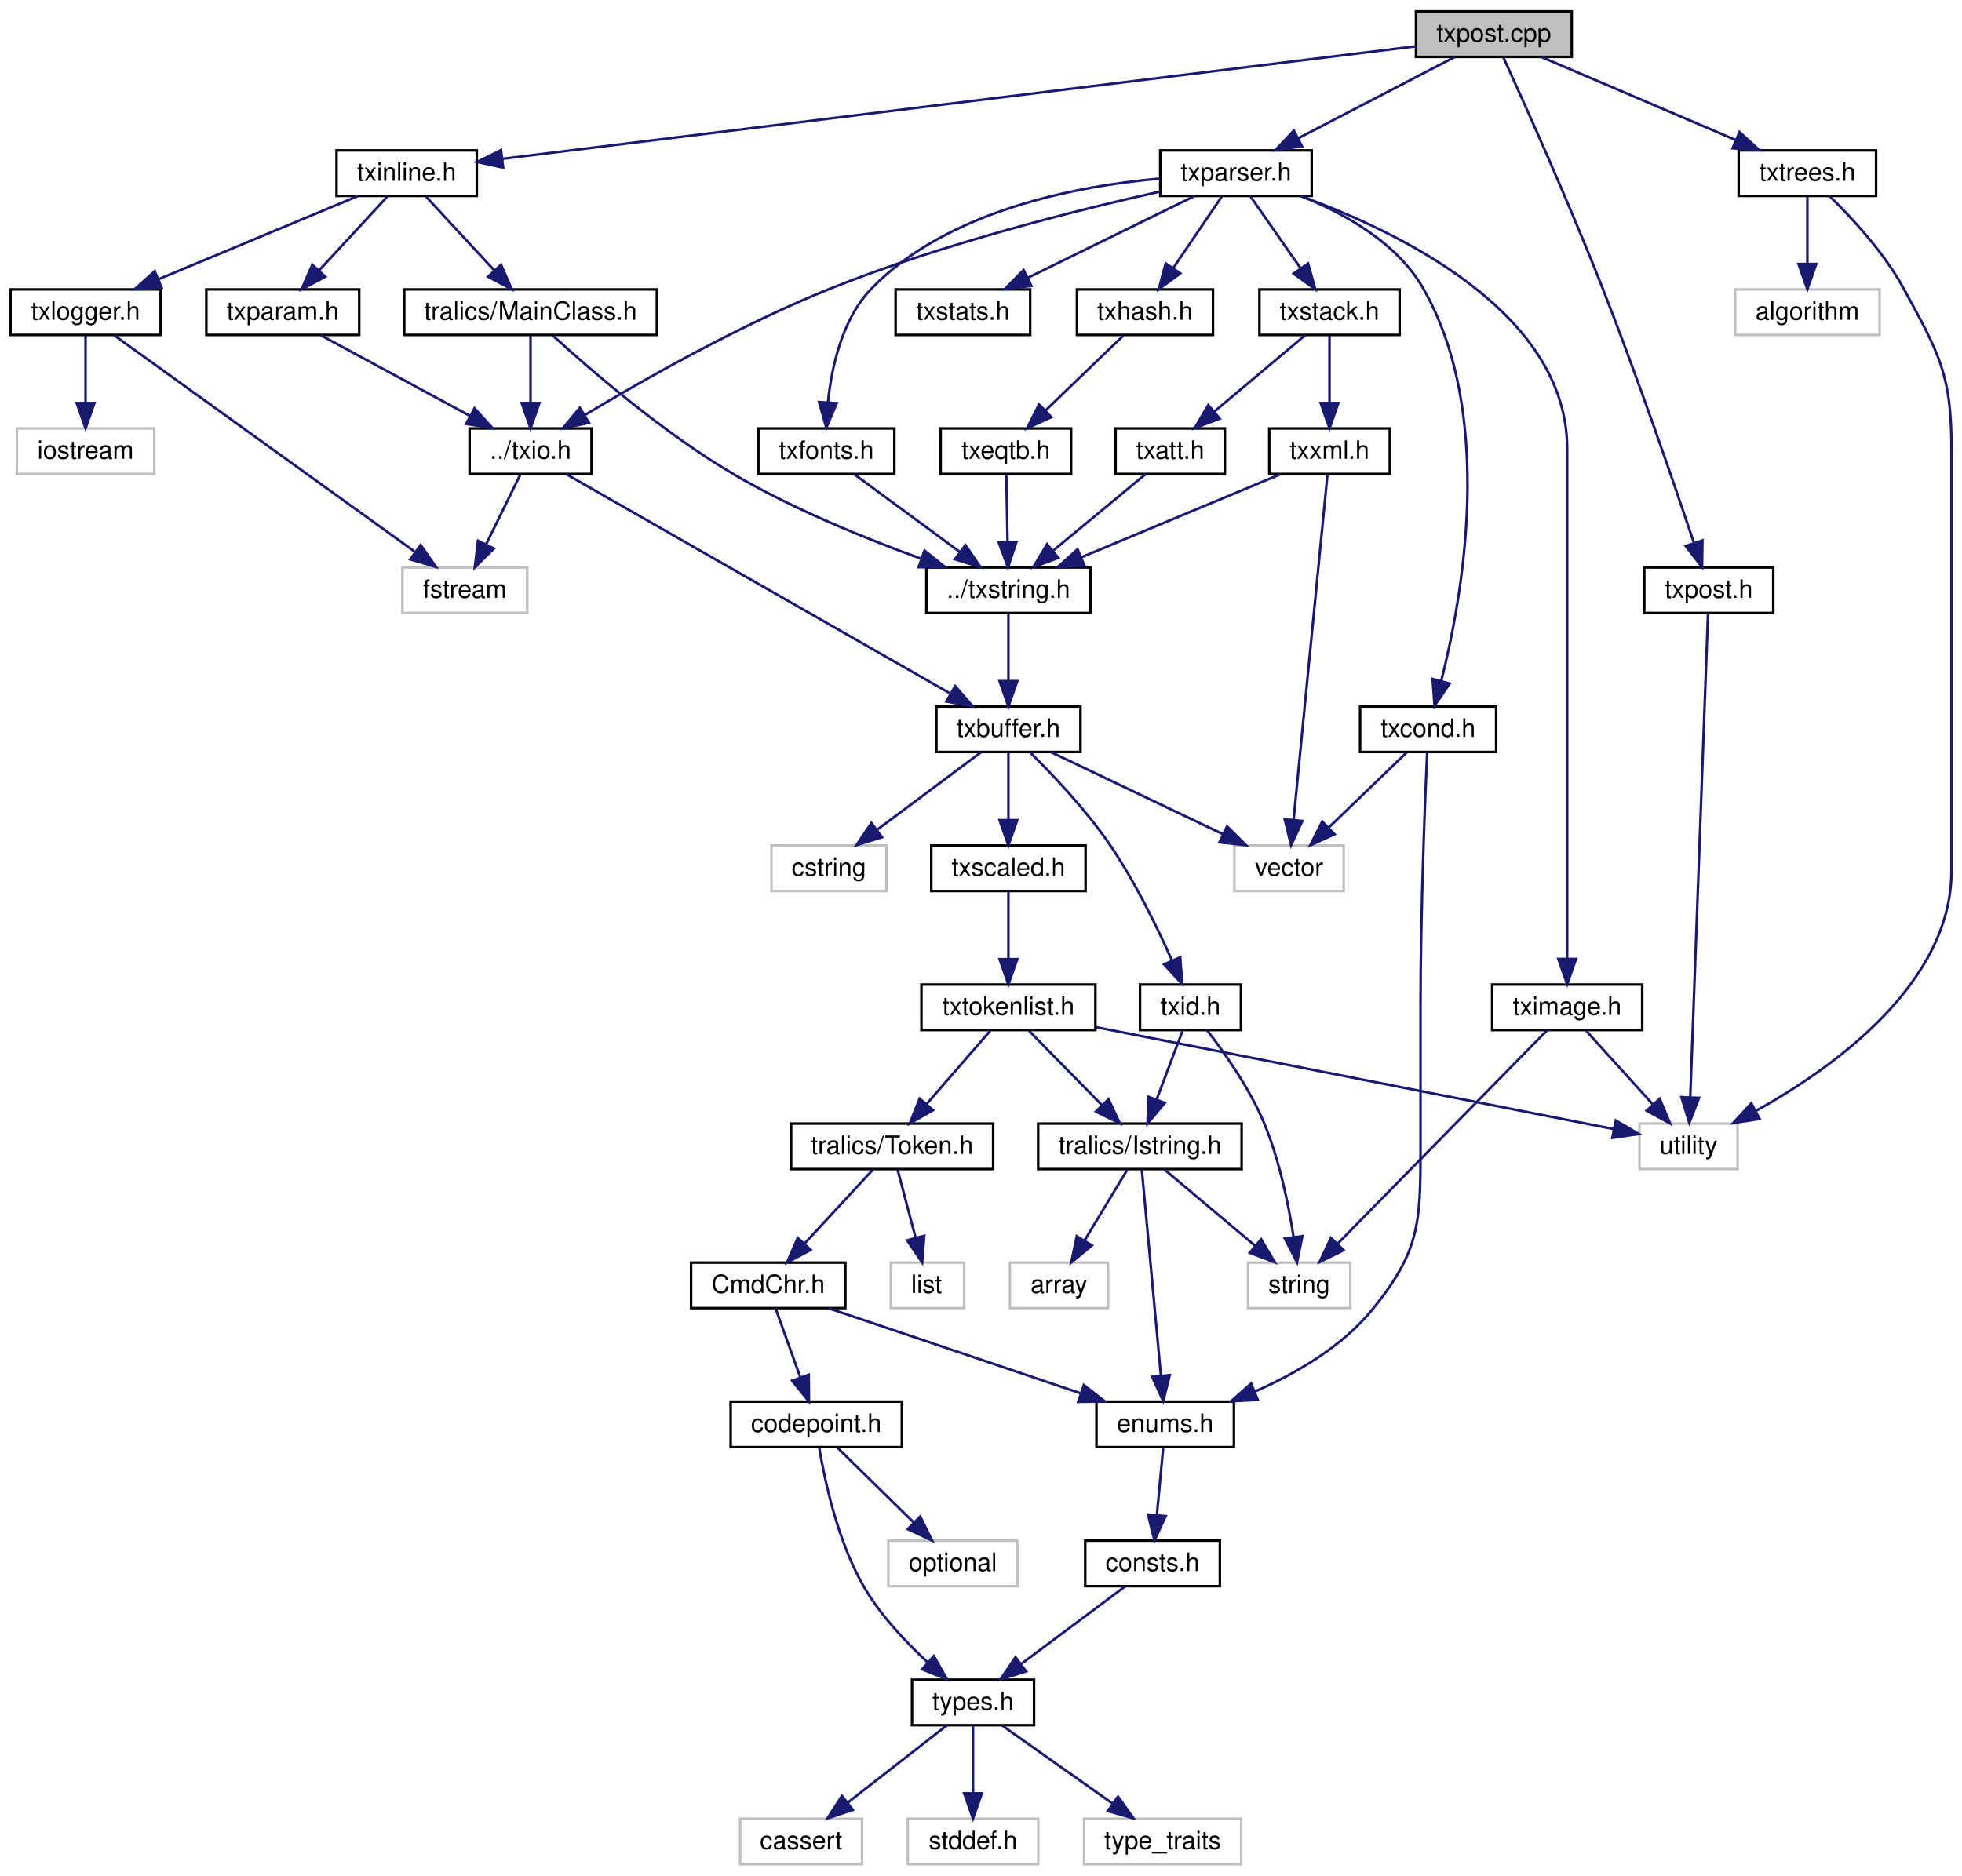
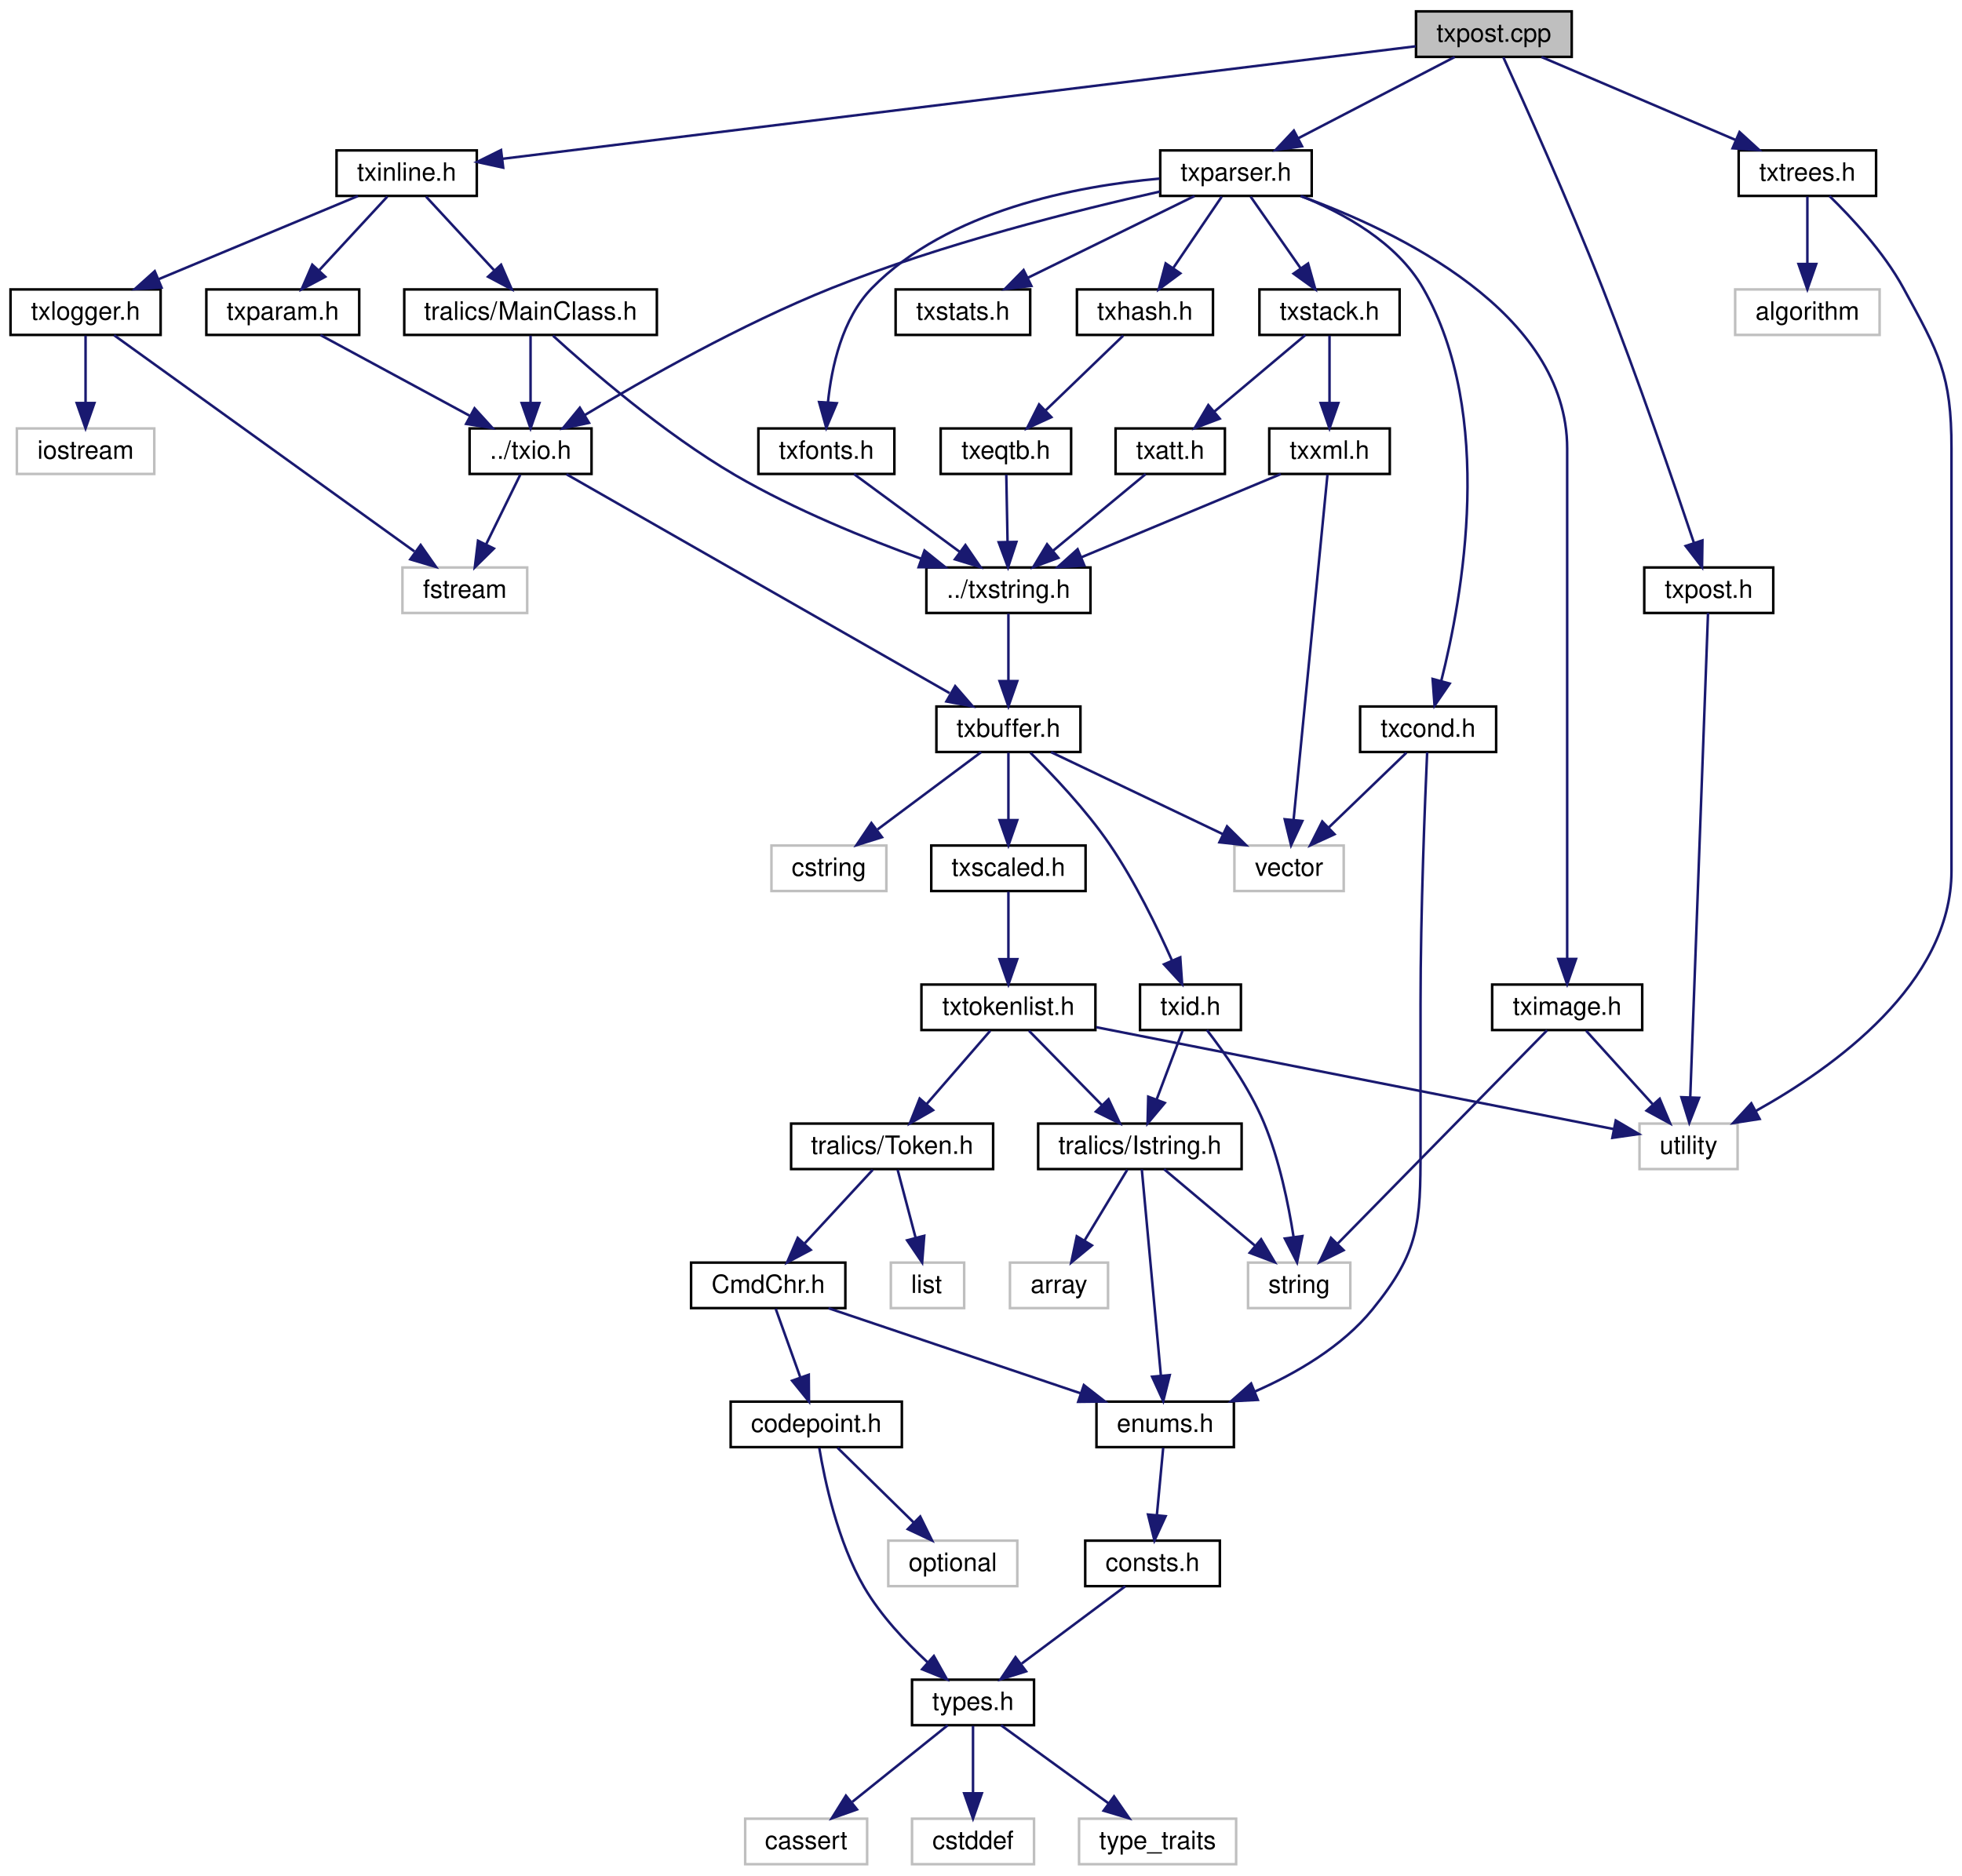
<svg xmlns="http://www.w3.org/2000/svg" xmlns:xlink="http://www.w3.org/1999/xlink" width="776pt" height="742pt" viewBox="0.00 0.00 775.68 742.00">
  <g id="graph0" class="graph" transform="scale(1 1) rotate(0) translate(4 738)">
    <g id="node1" class="node">
      <g id="a_node1">
        <a xlink:title=" ">
          <polygon fill="#bfbfbf" stroke="black" points="555.89,-715.5 555.89,-733.5 617.48,-733.5 617.48,-715.5 555.89,-715.5" />
          <text text-anchor="middle" x="586.68" y="-721.5" font-family="Helvetica,sans-Serif" font-size="10.00">txpost.cpp</text>
        </a>
      </g>
    </g>
    <g id="node2" class="node">
      <g id="a_node2">
        <a xlink:href="../../d7/d79/txinline_8h.html" target="_top" xlink:title=" ">
          <polygon fill="none" stroke="black" points="128.95,-660.5 128.95,-678.5 184.42,-678.5 184.42,-660.5 128.95,-660.5" />
          <text text-anchor="middle" x="156.68" y="-666.5" font-family="Helvetica,sans-Serif" font-size="10.00">txinline.h</text>
        </a>
      </g>
    </g>
    <g id="edge1" class="edge">
      <path fill="none" stroke="midnightblue" d="M555.76,-719.69C478.75,-710.2 278.59,-685.53 194.63,-675.18" />
      <polygon fill="midnightblue" stroke="midnightblue" points="194.86,-671.68 184.51,-673.93 194.01,-678.63 194.86,-671.68" />
    </g>
    <g id="node31" class="node">
      <g id="a_node31">
        <a xlink:href="../../d2/d1b/txparser_8h.html" target="_top" xlink:title=" ">
          <polygon fill="none" stroke="black" points="454.73,-660.5 454.73,-678.5 514.64,-678.5 514.64,-660.5 454.73,-660.5" />
          <text text-anchor="middle" x="484.68" y="-666.5" font-family="Helvetica,sans-Serif" font-size="10.00">txparser.h</text>
        </a>
      </g>
    </g>
    <g id="edge37" class="edge">
      <path fill="none" stroke="midnightblue" d="M571.19,-715.45C554.79,-706.93 528.67,-693.35 509.41,-683.35" />
      <polygon fill="midnightblue" stroke="midnightblue" points="510.81,-680.13 500.32,-678.63 507.58,-686.34 510.81,-680.13" />
    </g>
    <g id="node41" class="node">
      <g id="a_node41">
        <a xlink:href="../../dd/dae/txpost_8h.html" target="_top" xlink:title=" ">
          <polygon fill="none" stroke="black" points="646.17,-495.5 646.17,-513.5 697.19,-513.5 697.19,-495.5 646.17,-495.5" />
          <text text-anchor="middle" x="671.68" y="-501.5" font-family="Helvetica,sans-Serif" font-size="10.00">txpost.h</text>
        </a>
      </g>
    </g>
    <g id="edge57" class="edge">
      <path fill="none" stroke="midnightblue" d="M590.44,-715.32C598.16,-698.42 616.2,-658.33 629.68,-624 643.6,-588.57 658.05,-546.43 665.84,-523.15" />
      <polygon fill="midnightblue" stroke="midnightblue" points="669.18,-524.21 669.02,-513.62 662.54,-522 669.18,-524.21" />
    </g>
    <g id="node42" class="node">
      <g id="a_node42">
        <a xlink:href="../../d0/dd4/txtrees_8h.html" target="_top" xlink:title=" ">
          <polygon fill="none" stroke="black" points="683.51,-660.5 683.51,-678.5 737.86,-678.5 737.86,-660.5 683.51,-660.5" />
          <text text-anchor="middle" x="710.68" y="-666.5" font-family="Helvetica,sans-Serif" font-size="10.00">txtrees.h</text>
        </a>
      </g>
    </g>
    <g id="edge59" class="edge">
      <path fill="none" stroke="midnightblue" d="M605.52,-715.45C625.91,-706.73 658.67,-692.73 682.21,-682.67" />
      <polygon fill="midnightblue" stroke="midnightblue" points="683.85,-685.77 691.67,-678.63 681.1,-679.34 683.85,-685.77" />
    </g>
    <g id="node3" class="node">
      <g id="a_node3">
        <a xlink:href="../../d4/de9/_main_class_8h.html" target="_top" xlink:title=" ">
          <polygon fill="none" stroke="black" points="155.73,-605.5 155.73,-623.5 255.64,-623.5 255.64,-605.5 155.73,-605.5" />
          <text text-anchor="middle" x="205.68" y="-611.5" font-family="Helvetica,sans-Serif" font-size="10.00">tralics/MainClass.h</text>
        </a>
      </g>
    </g>
    <g id="edge2" class="edge">
      <path fill="none" stroke="midnightblue" d="M164.34,-660.22C171.5,-652.47 182.39,-640.7 191.19,-631.18" />
      <polygon fill="midnightblue" stroke="midnightblue" points="194.02,-633.27 198.24,-623.55 188.88,-628.52 194.02,-633.27" />
    </g>
    <g id="node28" class="node">
      <g id="a_node28">
        <a xlink:href="../../d2/d06/txlogger_8h.html" target="_top" xlink:title=" ">
          <polygon fill="none" stroke="black" points="0,-605.5 0,-623.5 59.37,-623.5 59.37,-605.5 0,-605.5" />
          <text text-anchor="middle" x="29.68" y="-611.5" font-family="Helvetica,sans-Serif" font-size="10.00">txlogger.h</text>
        </a>
      </g>
    </g>
    <g id="edge32" class="edge">
      <path fill="none" stroke="midnightblue" d="M137.4,-660.45C116.42,-651.7 82.65,-637.61 58.52,-627.53" />
      <polygon fill="midnightblue" stroke="midnightblue" points="59.73,-624.25 49.15,-623.63 57.04,-630.71 59.73,-624.25" />
    </g>
    <g id="node30" class="node">
      <g id="a_node30">
        <a xlink:href="../../d5/d08/txparam_8h.html" target="_top" xlink:title=" ">
          <polygon fill="none" stroke="black" points="77.45,-605.5 77.45,-623.5 137.92,-623.5 137.92,-605.5 77.45,-605.5" />
          <text text-anchor="middle" x="107.68" y="-611.5" font-family="Helvetica,sans-Serif" font-size="10.00">txparam.h</text>
        </a>
      </g>
    </g>
    <g id="edge35" class="edge">
      <path fill="none" stroke="midnightblue" d="M149.03,-660.22C141.87,-652.47 130.98,-640.7 122.18,-631.18" />
      <polygon fill="midnightblue" stroke="midnightblue" points="124.49,-628.52 115.13,-623.55 119.35,-633.27 124.49,-628.52" />
    </g>
    <g id="node4" class="node">
      <g id="a_node4">
        <a xlink:href="../../de/d29/txio_8h.html" target="_top" xlink:title=" ">
          <polygon fill="none" stroke="black" points="181.57,-550.5 181.57,-568.5 229.8,-568.5 229.8,-550.5 181.57,-550.5" />
          <text text-anchor="middle" x="205.68" y="-556.5" font-family="Helvetica,sans-Serif" font-size="10.00">../txio.h</text>
        </a>
      </g>
    </g>
    <g id="edge3" class="edge">
      <path fill="none" stroke="midnightblue" d="M205.68,-605.22C205.68,-598.18 205.68,-587.81 205.68,-578.83" />
      <polygon fill="midnightblue" stroke="midnightblue" points="209.18,-578.55 205.68,-568.55 202.18,-578.55 209.18,-578.55" />
    </g>
    <g id="node27" class="node">
      <g id="a_node27">
        <a xlink:href="../../dc/def/txstring_8h.html" target="_top" xlink:title=" ">
          <polygon fill="none" stroke="black" points="362.23,-495.5 362.23,-513.5 427.14,-513.5 427.14,-495.5 362.23,-495.5" />
          <text text-anchor="middle" x="394.68" y="-501.5" font-family="Helvetica,sans-Serif" font-size="10.00">../txstring.h</text>
        </a>
      </g>
    </g>
    <g id="edge30" class="edge">
      <path fill="none" stroke="midnightblue" d="M214.56,-605.19C228.86,-592.12 258.28,-566.56 286.68,-550 310.08,-536.36 338.46,-524.84 360.25,-516.94" />
      <polygon fill="midnightblue" stroke="midnightblue" points="361.5,-520.21 369.76,-513.57 359.17,-513.61 361.5,-520.21" />
    </g>
    <g id="node5" class="node">
      <g id="a_node5">
        <a xlink:href="../../dd/d74/txbuffer_8h.html" target="_top" xlink:title=" ">
          <polygon fill="none" stroke="black" points="366.2,-440.5 366.2,-458.5 423.17,-458.5 423.17,-440.5 366.2,-440.5" />
          <text text-anchor="middle" x="394.68" y="-446.5" font-family="Helvetica,sans-Serif" font-size="10.00">txbuffer.h</text>
        </a>
      </g>
    </g>
    <g id="edge4" class="edge">
      <path fill="none" stroke="midnightblue" d="M219.89,-550.38C252.26,-531.89 331.75,-486.46 371.4,-463.8" />
      <polygon fill="midnightblue" stroke="midnightblue" points="373.63,-466.56 380.57,-458.56 370.15,-460.49 373.63,-466.56" />
    </g>
    <g id="node26" class="node">
      <g id="a_node26">
        <a xlink:title=" ">
          <polygon fill="none" stroke="#bfbfbf" points="155.01,-495.5 155.01,-513.5 204.35,-513.5 204.35,-495.5 155.01,-495.5" />
          <text text-anchor="middle" x="179.68" y="-501.5" font-family="Helvetica,sans-Serif" font-size="10.00">fstream</text>
        </a>
      </g>
    </g>
    <g id="edge29" class="edge">
      <path fill="none" stroke="midnightblue" d="M201.62,-550.22C198.01,-542.86 192.63,-531.88 188.09,-522.64" />
      <polygon fill="midnightblue" stroke="midnightblue" points="191.18,-520.99 183.63,-513.55 184.9,-524.07 191.18,-520.99" />
    </g>
    <g id="node6" class="node">
      <g id="a_node6">
        <a xlink:href="../../d1/d9e/txid_8h.html" target="_top" xlink:title=" ">
          <polygon fill="none" stroke="black" points="446.73,-330.5 446.73,-348.5 486.64,-348.5 486.64,-330.5 446.73,-330.5" />
          <text text-anchor="middle" x="466.68" y="-336.5" font-family="Helvetica,sans-Serif" font-size="10.00">txid.h</text>
        </a>
      </g>
    </g>
    <g id="edge5" class="edge">
      <path fill="none" stroke="midnightblue" d="M403.38,-440.21C412.03,-431.67 425.31,-417.72 434.68,-404 444.69,-389.36 453.54,-371.16 459.38,-358.01" />
      <polygon fill="midnightblue" stroke="midnightblue" points="462.65,-359.27 463.39,-348.7 456.22,-356.5 462.65,-359.27" />
    </g>
    <g id="node16" class="node">
      <g id="a_node16">
        <a xlink:href="../../d9/d18/txscaled_8h.html" target="_top" xlink:title=" ">
          <polygon fill="none" stroke="black" points="364.17,-385.5 364.17,-403.5 425.2,-403.5 425.2,-385.5 364.17,-385.5" />
          <text text-anchor="middle" x="394.68" y="-391.5" font-family="Helvetica,sans-Serif" font-size="10.00">txscaled.h</text>
        </a>
      </g>
    </g>
    <g id="edge16" class="edge">
      <path fill="none" stroke="midnightblue" d="M394.68,-440.22C394.68,-433.18 394.68,-422.81 394.68,-413.83" />
      <polygon fill="midnightblue" stroke="midnightblue" points="398.18,-413.55 394.68,-403.55 391.18,-413.55 398.18,-413.55" />
    </g>
    <g id="node24" class="node">
      <g id="a_node24">
        <a xlink:title=" ">
          <polygon fill="none" stroke="#bfbfbf" points="300.96,-385.5 300.96,-403.5 346.41,-403.5 346.41,-385.5 300.96,-385.5" />
          <text text-anchor="middle" x="323.68" y="-391.5" font-family="Helvetica,sans-Serif" font-size="10.00">cstring</text>
        </a>
      </g>
    </g>
    <g id="edge27" class="edge">
      <path fill="none" stroke="midnightblue" d="M383.9,-440.45C373.06,-432.36 356.11,-419.7 342.95,-409.88" />
      <polygon fill="midnightblue" stroke="midnightblue" points="344.68,-406.8 334.57,-403.63 340.49,-412.41 344.68,-406.8" />
    </g>
    <g id="node25" class="node">
      <g id="a_node25">
        <a xlink:title=" ">
          <polygon fill="none" stroke="#bfbfbf" points="484.07,-385.5 484.07,-403.5 527.3,-403.5 527.3,-385.5 484.07,-385.5" />
          <text text-anchor="middle" x="505.68" y="-391.5" font-family="Helvetica,sans-Serif" font-size="10.00">vector</text>
        </a>
      </g>
    </g>
    <g id="edge28" class="edge">
      <path fill="none" stroke="midnightblue" d="M411.54,-440.45C429.64,-431.81 458.6,-417.98 479.63,-407.94" />
      <polygon fill="midnightblue" stroke="midnightblue" points="481.15,-411.09 488.67,-403.63 478.14,-404.78 481.15,-411.09" />
    </g>
    <g id="node7" class="node">
      <g id="a_node7">
        <a xlink:href="../../d5/daf/_istring_8h.html" target="_top" xlink:title=" ">
          <polygon fill="none" stroke="black" points="406.45,-275.5 406.45,-293.5 486.92,-293.5 486.92,-275.5 406.45,-275.5" />
          <text text-anchor="middle" x="446.68" y="-281.5" font-family="Helvetica,sans-Serif" font-size="10.00">tralics/Istring.h</text>
        </a>
      </g>
    </g>
    <g id="edge6" class="edge">
      <path fill="none" stroke="midnightblue" d="M463.56,-330.22C460.81,-322.94 456.73,-312.11 453.26,-302.93" />
      <polygon fill="midnightblue" stroke="midnightblue" points="456.53,-301.67 449.72,-293.55 449.98,-304.14 456.53,-301.67" />
    </g>
    <g id="node15" class="node">
      <g id="a_node15">
        <a xlink:title=" ">
          <polygon fill="none" stroke="#bfbfbf" points="489.46,-220.5 489.46,-238.5 529.91,-238.5 529.91,-220.5 489.46,-220.5" />
          <text text-anchor="middle" x="509.68" y="-226.5" font-family="Helvetica,sans-Serif" font-size="10.00">string</text>
        </a>
      </g>
    </g>
    <g id="edge15" class="edge">
      <path fill="none" stroke="midnightblue" d="M473.21,-330.48C479.83,-321.94 489.9,-307.78 495.68,-294 501.83,-279.35 505.45,-261.61 507.47,-248.61" />
      <polygon fill="midnightblue" stroke="midnightblue" points="510.95,-248.99 508.84,-238.6 504.01,-248.03 510.95,-248.99" />
    </g>
    <g id="node8" class="node">
      <g id="a_node8">
        <a xlink:href="../../d0/d0b/enums_8h.html" target="_top" xlink:title=" ">
          <polygon fill="none" stroke="black" points="429.51,-165.5 429.51,-183.5 483.86,-183.5 483.86,-165.5 429.51,-165.5" />
          <text text-anchor="middle" x="456.68" y="-171.5" font-family="Helvetica,sans-Serif" font-size="10.00">enums.h</text>
        </a>
      </g>
    </g>
    <g id="edge7" class="edge">
      <path fill="none" stroke="midnightblue" d="M447.44,-275.38C449.03,-258.18 452.78,-217.7 454.98,-193.89" />
      <polygon fill="midnightblue" stroke="midnightblue" points="458.49,-193.99 455.92,-183.71 451.52,-193.35 458.49,-193.99" />
    </g>
    <g id="node14" class="node">
      <g id="a_node14">
        <a xlink:title=" ">
          <polygon fill="none" stroke="#bfbfbf" points="395.29,-220.5 395.29,-238.5 434.08,-238.5 434.08,-220.5 395.29,-220.5" />
          <text text-anchor="middle" x="414.68" y="-226.5" font-family="Helvetica,sans-Serif" font-size="10.00">array</text>
        </a>
      </g>
    </g>
    <g id="edge13" class="edge">
      <path fill="none" stroke="midnightblue" d="M441.68,-275.22C437.2,-267.79 430.47,-256.65 424.85,-247.34" />
      <polygon fill="midnightblue" stroke="midnightblue" points="427.71,-245.3 419.54,-238.55 421.72,-248.92 427.71,-245.3" />
    </g>
    <g id="edge14" class="edge">
      <path fill="none" stroke="midnightblue" d="M456.25,-275.45C465.78,-267.43 480.62,-254.95 492.25,-245.17" />
      <polygon fill="midnightblue" stroke="midnightblue" points="494.63,-247.74 500.03,-238.63 490.12,-242.38 494.63,-247.74" />
    </g>
    <g id="node9" class="node">
      <g id="a_node9">
        <a xlink:href="../../d8/db5/consts_8h.html" target="_top" xlink:title=" ">
          <polygon fill="none" stroke="black" points="425.06,-110.5 425.06,-128.5 478.31,-128.5 478.31,-110.5 425.06,-110.5" />
          <text text-anchor="middle" x="451.68" y="-116.5" font-family="Helvetica,sans-Serif" font-size="10.00">consts.h</text>
        </a>
      </g>
    </g>
    <g id="edge8" class="edge">
      <path fill="none" stroke="midnightblue" d="M455.9,-165.22C455.23,-158.1 454.24,-147.58 453.39,-138.53" />
      <polygon fill="midnightblue" stroke="midnightblue" points="456.87,-138.18 452.44,-128.55 449.9,-138.83 456.87,-138.18" />
    </g>
    <g id="node10" class="node">
      <g id="a_node10">
        <a xlink:href="../../d9/d49/types_8h.html" target="_top" xlink:title=" ">
          <polygon fill="none" stroke="black" points="356.56,-55.5 356.56,-73.5 404.81,-73.5 404.81,-55.5 356.56,-55.5" />
          <text text-anchor="middle" x="380.68" y="-61.5" font-family="Helvetica,sans-Serif" font-size="10.00">types.h</text>
        </a>
      </g>
    </g>
    <g id="edge9" class="edge">
      <path fill="none" stroke="midnightblue" d="M440.9,-110.45C430.06,-102.36 413.11,-89.7 399.95,-79.88" />
      <polygon fill="midnightblue" stroke="midnightblue" points="401.68,-76.8 391.57,-73.63 397.49,-82.41 401.68,-76.8" />
    </g>
    <g id="node11" class="node">
      <g id="a_node11">
        <a xlink:title=" ">
-           <polygon fill="none" stroke="#bfbfbf" points="288.57,-0.5 288.57,-18.5 336.8,-18.5 336.8,-0.5 288.57,-0.5" />
-           <text text-anchor="middle" x="312.68" y="-6.5" font-family="Helvetica,sans-Serif" font-size="10.00">cassert</text>
+           <polygon fill="none" stroke="#bfbfbf" points="290.57,-0.5 290.57,-18.5 338.8,-18.5 338.8,-0.5 290.57,-0.5" />
+           <text text-anchor="middle" x="314.68" y="-6.5" font-family="Helvetica,sans-Serif" font-size="10.00">cassert</text>
        </a>
      </g>
    </g>
    <g id="edge10" class="edge">
-       <path fill="none" stroke="midnightblue" d="M370.36,-55.45C359.97,-47.36 343.74,-34.7 331.14,-24.88" />
-       <polygon fill="midnightblue" stroke="midnightblue" points="333.15,-22.01 323.11,-18.63 328.85,-27.53 333.15,-22.01" />
+       <path fill="none" stroke="midnightblue" d="M370.66,-55.45C360.68,-47.43 345.13,-34.95 332.95,-25.17" />
+       <polygon fill="midnightblue" stroke="midnightblue" points="334.79,-22.16 324.8,-18.63 330.41,-27.62 334.79,-22.16" />
    </g>
    <g id="node12" class="node">
      <g id="a_node12">
        <a xlink:title=" ">
-           <polygon fill="none" stroke="#bfbfbf" points="354.89,-0.5 354.89,-18.5 406.48,-18.5 406.48,-0.5 354.89,-0.5" />
-           <text text-anchor="middle" x="380.68" y="-6.5" font-family="Helvetica,sans-Serif" font-size="10.00">stddef.h</text>
+           <polygon fill="none" stroke="#bfbfbf" points="356.56,-0.5 356.56,-18.5 404.81,-18.5 404.81,-0.5 356.56,-0.5" />
+           <text text-anchor="middle" x="380.68" y="-6.5" font-family="Helvetica,sans-Serif" font-size="10.00">cstddef</text>
        </a>
      </g>
    </g>
    <g id="edge11" class="edge">
      <path fill="none" stroke="midnightblue" d="M380.68,-55.22C380.68,-48.18 380.68,-37.81 380.68,-28.83" />
      <polygon fill="midnightblue" stroke="midnightblue" points="384.18,-28.55 380.68,-18.55 377.18,-28.55 384.18,-28.55" />
    </g>
    <g id="node13" class="node">
      <g id="a_node13">
        <a xlink:title=" ">
-           <polygon fill="none" stroke="#bfbfbf" points="424.62,-0.5 424.62,-18.5 486.75,-18.5 486.75,-0.5 424.62,-0.5" />
-           <text text-anchor="middle" x="455.68" y="-6.5" font-family="Helvetica,sans-Serif" font-size="10.00">type_traits</text>
+           <polygon fill="none" stroke="#bfbfbf" points="422.62,-0.5 422.62,-18.5 484.75,-18.5 484.75,-0.5 422.62,-0.5" />
+           <text text-anchor="middle" x="453.68" y="-6.5" font-family="Helvetica,sans-Serif" font-size="10.00">type_traits</text>
        </a>
      </g>
    </g>
    <g id="edge12" class="edge">
-       <path fill="none" stroke="midnightblue" d="M392.08,-55.45C403.64,-47.28 421.78,-34.46 435.73,-24.6" />
-       <polygon fill="midnightblue" stroke="midnightblue" points="438.04,-27.25 444.19,-18.63 434,-21.54 438.04,-27.25" />
+       <path fill="none" stroke="midnightblue" d="M391.77,-55.45C403.03,-47.28 420.68,-34.46 434.26,-24.6" />
+       <polygon fill="midnightblue" stroke="midnightblue" points="436.46,-27.33 442.49,-18.63 432.34,-21.67 436.46,-27.33" />
    </g>
    <g id="node17" class="node">
      <g id="a_node17">
        <a xlink:href="../../dc/d91/txtokenlist_8h.html" target="_top" xlink:title=" ">
          <polygon fill="none" stroke="black" points="360.28,-330.5 360.28,-348.5 429.09,-348.5 429.09,-330.5 360.28,-330.5" />
          <text text-anchor="middle" x="394.68" y="-336.5" font-family="Helvetica,sans-Serif" font-size="10.00">txtokenlist.h</text>
        </a>
      </g>
    </g>
    <g id="edge17" class="edge">
      <path fill="none" stroke="midnightblue" d="M394.68,-385.22C394.68,-378.18 394.68,-367.81 394.68,-358.83" />
      <polygon fill="midnightblue" stroke="midnightblue" points="398.18,-358.55 394.68,-348.55 391.18,-358.55 398.18,-358.55" />
    </g>
    <g id="edge18" class="edge">
      <path fill="none" stroke="midnightblue" d="M402.81,-330.22C410.49,-322.39 422.19,-310.46 431.58,-300.89" />
      <polygon fill="midnightblue" stroke="midnightblue" points="434.28,-303.14 438.79,-293.55 429.29,-298.24 434.28,-303.14" />
    </g>
    <g id="node18" class="node">
      <g id="a_node18">
        <a xlink:href="../../dd/dcd/_token_8h.html" target="_top" xlink:title=" ">
          <polygon fill="none" stroke="black" points="308.73,-275.5 308.73,-293.5 388.64,-293.5 388.64,-275.5 308.73,-275.5" />
          <text text-anchor="middle" x="348.68" y="-281.5" font-family="Helvetica,sans-Serif" font-size="10.00">tralics/Token.h</text>
        </a>
      </g>
    </g>
    <g id="edge19" class="edge">
      <path fill="none" stroke="midnightblue" d="M387.5,-330.22C380.77,-322.47 370.56,-310.7 362.29,-301.18" />
      <polygon fill="midnightblue" stroke="midnightblue" points="364.87,-298.81 355.67,-293.55 359.58,-303.4 364.87,-298.81" />
    </g>
    <g id="node23" class="node">
      <g id="a_node23">
        <a xlink:title=" ">
          <polygon fill="none" stroke="#bfbfbf" points="644.29,-275.5 644.29,-293.5 683.08,-293.5 683.08,-275.5 644.29,-275.5" />
          <text text-anchor="middle" x="663.68" y="-281.5" font-family="Helvetica,sans-Serif" font-size="10.00">utility</text>
        </a>
      </g>
    </g>
    <g id="edge26" class="edge">
      <path fill="none" stroke="midnightblue" d="M429.42,-331.63C432.21,-331.08 435,-330.53 437.68,-330 508.18,-316.09 591.06,-299.78 634.2,-291.3" />
      <polygon fill="midnightblue" stroke="midnightblue" points="634.9,-294.73 644.03,-289.36 633.55,-287.86 634.9,-294.73" />
    </g>
    <g id="node19" class="node">
      <g id="a_node19">
        <a xlink:href="../../d2/d68/_cmd_chr_8h.html" target="_top" xlink:title=" ">
          <polygon fill="none" stroke="black" points="269.17,-220.5 269.17,-238.5 330.19,-238.5 330.19,-220.5 269.17,-220.5" />
          <text text-anchor="middle" x="299.68" y="-226.5" font-family="Helvetica,sans-Serif" font-size="10.00">CmdChr.h</text>
        </a>
      </g>
    </g>
    <g id="edge20" class="edge">
      <path fill="none" stroke="midnightblue" d="M341.03,-275.22C333.87,-267.47 322.98,-255.7 314.18,-246.18" />
      <polygon fill="midnightblue" stroke="midnightblue" points="316.49,-243.52 307.13,-238.55 311.35,-248.27 316.49,-243.52" />
    </g>
    <g id="node22" class="node">
      <g id="a_node22">
        <a xlink:title=" ">
          <polygon fill="none" stroke="#bfbfbf" points="348.18,-220.5 348.18,-238.5 377.18,-238.5 377.18,-220.5 348.18,-220.5" />
          <text text-anchor="middle" x="362.3" y="-226.5" font-family="Helvetica,sans-Serif" font-size="10.00">list</text>
        </a>
      </g>
    </g>
    <g id="edge25" class="edge">
      <path fill="none" stroke="midnightblue" d="M350.87,-275.22C352.77,-268.02 355.59,-257.35 358,-248.23" />
      <polygon fill="midnightblue" stroke="midnightblue" points="361.39,-249.11 360.56,-238.55 354.62,-247.32 361.39,-249.11" />
    </g>
    <g id="edge24" class="edge">
      <path fill="none" stroke="midnightblue" d="M323.53,-220.45C350.12,-211.47 393.32,-196.89 423.27,-186.78" />
      <polygon fill="midnightblue" stroke="midnightblue" points="424.52,-190.05 432.87,-183.54 422.28,-183.42 424.52,-190.05" />
    </g>
    <g id="node20" class="node">
      <g id="a_node20">
        <a xlink:href="../../d8/d47/codepoint_8h.html" target="_top" xlink:title=" ">
          <polygon fill="none" stroke="black" points="284.83,-165.5 284.83,-183.5 352.54,-183.5 352.54,-165.5 284.83,-165.5" />
          <text text-anchor="middle" x="318.68" y="-171.5" font-family="Helvetica,sans-Serif" font-size="10.00">codepoint.h</text>
        </a>
      </g>
    </g>
    <g id="edge21" class="edge">
      <path fill="none" stroke="midnightblue" d="M302.65,-220.22C305.23,-213.02 309.06,-202.35 312.33,-193.23" />
      <polygon fill="midnightblue" stroke="midnightblue" points="315.72,-194.14 315.8,-183.55 309.13,-191.78 315.72,-194.14" />
    </g>
    <g id="edge22" class="edge">
      <path fill="none" stroke="midnightblue" d="M319.88,-165.18C321.97,-152.54 327.11,-128.08 337.68,-110 344.18,-98.9 354.01,-88.45 362.63,-80.47" />
      <polygon fill="midnightblue" stroke="midnightblue" points="365.19,-82.87 370.37,-73.63 360.56,-77.62 365.19,-82.87" />
    </g>
    <g id="node21" class="node">
      <g id="a_node21">
        <a xlink:title=" ">
          <polygon fill="none" stroke="#bfbfbf" points="347.17,-110.5 347.17,-128.5 398.2,-128.5 398.2,-110.5 347.17,-110.5" />
          <text text-anchor="middle" x="372.68" y="-116.5" font-family="Helvetica,sans-Serif" font-size="10.00">optional</text>
        </a>
      </g>
    </g>
    <g id="edge23" class="edge">
      <path fill="none" stroke="midnightblue" d="M327.12,-165.22C335.17,-157.32 347.49,-145.22 357.29,-135.61" />
      <polygon fill="midnightblue" stroke="midnightblue" points="359.8,-138.05 364.48,-128.55 354.89,-133.06 359.8,-138.05" />
    </g>
    <g id="edge31" class="edge">
      <path fill="none" stroke="midnightblue" d="M394.68,-495.22C394.68,-488.18 394.68,-477.81 394.68,-468.83" />
      <polygon fill="midnightblue" stroke="midnightblue" points="398.18,-468.55 394.68,-458.55 391.18,-468.55 398.18,-468.55" />
    </g>
    <g id="edge33" class="edge">
      <path fill="none" stroke="midnightblue" d="M40.96,-605.38C66.26,-587.17 127.83,-542.83 159.76,-519.85" />
      <polygon fill="midnightblue" stroke="midnightblue" points="162.21,-522.4 168.28,-513.71 158.12,-516.71 162.21,-522.4" />
    </g>
    <g id="node29" class="node">
      <g id="a_node29">
        <a xlink:title=" ">
          <polygon fill="none" stroke="#bfbfbf" points="2.51,-550.5 2.51,-568.5 56.86,-568.5 56.86,-550.5 2.51,-550.5" />
          <text text-anchor="middle" x="29.68" y="-556.5" font-family="Helvetica,sans-Serif" font-size="10.00">iostream</text>
        </a>
      </g>
    </g>
    <g id="edge34" class="edge">
      <path fill="none" stroke="midnightblue" d="M29.68,-605.22C29.68,-598.18 29.68,-587.81 29.68,-578.83" />
      <polygon fill="midnightblue" stroke="midnightblue" points="33.18,-578.55 29.68,-568.55 26.18,-578.55 33.18,-578.55" />
    </g>
    <g id="edge36" class="edge">
      <path fill="none" stroke="midnightblue" d="M122.57,-605.45C138.25,-596.97 163.2,-583.48 181.67,-573.49" />
      <polygon fill="midnightblue" stroke="midnightblue" points="183.53,-576.46 190.66,-568.63 180.2,-570.3 183.53,-576.46" />
    </g>
    <g id="edge49" class="edge">
      <path fill="none" stroke="midnightblue" d="M454.55,-662.2C421.9,-654.89 368.58,-641.57 324.68,-624 289.14,-609.77 250.47,-587.82 227.15,-573.81" />
      <polygon fill="midnightblue" stroke="midnightblue" points="228.8,-570.72 218.44,-568.52 225.17,-576.7 228.8,-570.72" />
    </g>
    <g id="node32" class="node">
      <g id="a_node32">
        <a xlink:href="../../d3/d6b/txcond_8h.html" target="_top" xlink:title=" ">
          <polygon fill="none" stroke="black" points="533.78,-440.5 533.78,-458.5 587.59,-458.5 587.59,-440.5 533.78,-440.5" />
          <text text-anchor="middle" x="560.68" y="-446.5" font-family="Helvetica,sans-Serif" font-size="10.00">txcond.h</text>
        </a>
      </g>
    </g>
    <g id="edge38" class="edge">
      <path fill="none" stroke="midnightblue" d="M510.43,-660.44C527.4,-653.64 548.32,-642.08 558.68,-624 587.35,-573.99 574.28,-501.79 565.85,-468.53" />
      <polygon fill="midnightblue" stroke="midnightblue" points="569.22,-467.57 563.23,-458.83 562.46,-469.4 569.22,-467.57" />
    </g>
    <g id="node33" class="node">
      <g id="a_node33">
        <a xlink:href="../../d7/d4d/txfonts_8h.html" target="_top" xlink:title=" ">
          <polygon fill="none" stroke="black" points="295.79,-550.5 295.79,-568.5 349.58,-568.5 349.58,-550.5 295.79,-550.5" />
          <text text-anchor="middle" x="322.68" y="-556.5" font-family="Helvetica,sans-Serif" font-size="10.00">txfonts.h</text>
        </a>
      </g>
    </g>
    <g id="edge41" class="edge">
      <path fill="none" stroke="midnightblue" d="M454.47,-667.34C421.95,-664.44 370.85,-654.89 340.68,-624 328.93,-611.97 324.74,-592.86 323.3,-578.75" />
      <polygon fill="midnightblue" stroke="midnightblue" points="326.79,-578.48 322.65,-568.73 319.81,-578.93 326.79,-578.48" />
    </g>
    <g id="node34" class="node">
      <g id="a_node34">
        <a xlink:href="../../d7/d7e/txhash_8h.html" target="_top" xlink:title=" ">
          <polygon fill="none" stroke="black" points="421.78,-605.5 421.78,-623.5 475.59,-623.5 475.59,-605.5 421.78,-605.5" />
          <text text-anchor="middle" x="448.68" y="-611.5" font-family="Helvetica,sans-Serif" font-size="10.00">txhash.h</text>
        </a>
      </g>
    </g>
    <g id="edge43" class="edge">
      <path fill="none" stroke="midnightblue" d="M479.06,-660.22C473.96,-652.71 466.28,-641.41 459.93,-632.05" />
      <polygon fill="midnightblue" stroke="midnightblue" points="462.67,-629.86 454.15,-623.55 456.88,-633.79 462.67,-629.86" />
    </g>
    <g id="node36" class="node">
      <g id="a_node36">
        <a xlink:href="../../de/d7c/tximage_8h.html" target="_top" xlink:title=" ">
          <polygon fill="none" stroke="black" points="586.01,-330.5 586.01,-348.5 645.36,-348.5 645.36,-330.5 586.01,-330.5" />
          <text text-anchor="middle" x="615.68" y="-336.5" font-family="Helvetica,sans-Serif" font-size="10.00">tximage.h</text>
        </a>
      </g>
    </g>
    <g id="edge46" class="edge">
      <path fill="none" stroke="midnightblue" d="M510.25,-660.43C548.38,-646.63 615.68,-614.59 615.68,-560.5 615.68,-560.5 615.68,-560.5 615.68,-448.5 615.68,-417.02 615.68,-380.37 615.68,-358.88" />
      <polygon fill="midnightblue" stroke="midnightblue" points="619.18,-358.63 615.68,-348.63 612.18,-358.63 619.18,-358.63" />
    </g>
    <g id="node37" class="node">
      <g id="a_node37">
        <a xlink:href="../../dc/d65/txstack_8h.html" target="_top" xlink:title=" ">
          <polygon fill="none" stroke="black" points="493.96,-605.5 493.96,-623.5 549.41,-623.5 549.41,-605.5 493.96,-605.5" />
          <text text-anchor="middle" x="521.68" y="-611.5" font-family="Helvetica,sans-Serif" font-size="10.00">txstack.h</text>
        </a>
      </g>
    </g>
    <g id="edge50" class="edge">
      <path fill="none" stroke="midnightblue" d="M490.47,-660.22C495.76,-652.63 503.76,-641.18 510.33,-631.76" />
      <polygon fill="midnightblue" stroke="midnightblue" points="513.21,-633.75 516.07,-623.55 507.47,-629.75 513.21,-633.75" />
    </g>
    <g id="node40" class="node">
      <g id="a_node40">
        <a xlink:href="../../d8/d3d/txstats_8h.html" target="_top" xlink:title=" ">
          <polygon fill="none" stroke="black" points="350.07,-605.5 350.07,-623.5 403.3,-623.5 403.3,-605.5 350.07,-605.5" />
          <text text-anchor="middle" x="376.68" y="-611.5" font-family="Helvetica,sans-Serif" font-size="10.00">txstats.h</text>
        </a>
      </g>
    </g>
    <g id="edge56" class="edge">
      <path fill="none" stroke="midnightblue" d="M468.28,-660.45C450.76,-651.85 422.75,-638.1 402.31,-628.08" />
      <polygon fill="midnightblue" stroke="midnightblue" points="403.76,-624.89 393.24,-623.63 400.68,-631.17 403.76,-624.89" />
    </g>
    <g id="edge39" class="edge">
      <path fill="none" stroke="midnightblue" d="M560.3,-440.37C559.5,-422.38 557.68,-377.83 557.68,-340.5 557.68,-340.5 557.68,-340.5 557.68,-283.5 557.68,-254.04 557.26,-242.87 538.68,-220 526.65,-205.18 508.31,-194.57 492.03,-187.44" />
      <polygon fill="midnightblue" stroke="midnightblue" points="493.32,-184.19 482.74,-183.64 490.67,-190.67 493.32,-184.19" />
    </g>
    <g id="edge40" class="edge">
      <path fill="none" stroke="midnightblue" d="M552.09,-440.22C543.89,-432.32 531.34,-420.22 521.36,-410.61" />
      <polygon fill="midnightblue" stroke="midnightblue" points="523.67,-407.97 514.04,-403.55 518.81,-413.01 523.67,-407.97" />
    </g>
    <g id="edge42" class="edge">
      <path fill="none" stroke="midnightblue" d="M333.62,-550.45C344.72,-542.28 362.13,-529.46 375.53,-519.6" />
      <polygon fill="midnightblue" stroke="midnightblue" points="377.67,-522.37 383.65,-513.63 373.52,-516.73 377.67,-522.37" />
    </g>
    <g id="node35" class="node">
      <g id="a_node35">
        <a xlink:href="../../d3/d01/txeqtb_8h.html" target="_top" xlink:title=" ">
          <polygon fill="none" stroke="black" points="367.89,-550.5 367.89,-568.5 419.48,-568.5 419.48,-550.5 367.89,-550.5" />
          <text text-anchor="middle" x="393.68" y="-556.5" font-family="Helvetica,sans-Serif" font-size="10.00">txeqtb.h</text>
        </a>
      </g>
    </g>
    <g id="edge44" class="edge">
      <path fill="none" stroke="midnightblue" d="M440.09,-605.22C431.89,-597.32 419.34,-585.22 409.36,-575.61" />
      <polygon fill="midnightblue" stroke="midnightblue" points="411.67,-572.97 402.04,-568.55 406.81,-578.01 411.67,-572.97" />
    </g>
    <g id="edge45" class="edge">
      <path fill="none" stroke="midnightblue" d="M393.84,-550.22C393.97,-543.18 394.17,-532.81 394.34,-523.83" />
      <polygon fill="midnightblue" stroke="midnightblue" points="397.84,-523.61 394.53,-513.55 390.84,-523.48 397.84,-523.61" />
    </g>
    <g id="edge47" class="edge">
      <path fill="none" stroke="midnightblue" d="M607.72,-330.38C590.15,-312.48 547.81,-269.35 524.95,-246.05" />
      <polygon fill="midnightblue" stroke="midnightblue" points="527.25,-243.4 517.74,-238.71 522.25,-248.3 527.25,-243.4" />
    </g>
    <g id="edge48" class="edge">
      <path fill="none" stroke="midnightblue" d="M623.18,-330.22C630.2,-322.47 640.86,-310.7 649.48,-301.18" />
      <polygon fill="midnightblue" stroke="midnightblue" points="652.28,-303.31 656.39,-293.55 647.09,-298.61 652.28,-303.31" />
    </g>
    <g id="node38" class="node">
      <g id="a_node38">
        <a xlink:href="../../d4/da4/txatt_8h.html" target="_top" xlink:title=" ">
          <polygon fill="none" stroke="black" points="437.07,-550.5 437.07,-568.5 480.3,-568.5 480.3,-550.5 437.07,-550.5" />
          <text text-anchor="middle" x="458.68" y="-556.5" font-family="Helvetica,sans-Serif" font-size="10.00">txatt.h</text>
        </a>
      </g>
    </g>
    <g id="edge51" class="edge">
      <path fill="none" stroke="midnightblue" d="M512.12,-605.45C502.59,-597.43 487.74,-584.95 476.12,-575.17" />
      <polygon fill="midnightblue" stroke="midnightblue" points="478.25,-572.38 468.34,-568.63 473.74,-577.74 478.25,-572.38" />
    </g>
    <g id="node39" class="node">
      <g id="a_node39">
        <a xlink:href="../../d1/d43/txxml_8h.html" target="_top" xlink:title=" ">
          <polygon fill="none" stroke="black" points="497.85,-550.5 497.85,-568.5 545.52,-568.5 545.52,-550.5 497.85,-550.5" />
          <text text-anchor="middle" x="521.68" y="-556.5" font-family="Helvetica,sans-Serif" font-size="10.00">txxml.h</text>
        </a>
      </g>
    </g>
    <g id="edge53" class="edge">
      <path fill="none" stroke="midnightblue" d="M521.68,-605.22C521.68,-598.18 521.68,-587.81 521.68,-578.83" />
      <polygon fill="midnightblue" stroke="midnightblue" points="525.18,-578.55 521.68,-568.55 518.18,-578.55 525.18,-578.55" />
    </g>
    <g id="edge52" class="edge">
      <path fill="none" stroke="midnightblue" d="M448.96,-550.45C439.28,-542.43 424.21,-529.95 412.39,-520.17" />
      <polygon fill="midnightblue" stroke="midnightblue" points="414.43,-517.31 404.5,-513.63 409.97,-522.7 414.43,-517.31" />
    </g>
    <g id="edge55" class="edge">
      <path fill="none" stroke="midnightblue" d="M520.87,-550.19C518.4,-525.01 510.95,-449.11 507.49,-413.86" />
      <polygon fill="midnightblue" stroke="midnightblue" points="510.94,-413.21 506.48,-403.6 503.97,-413.89 510.94,-413.21" />
    </g>
    <g id="edge54" class="edge">
      <path fill="none" stroke="midnightblue" d="M502.4,-550.45C481.42,-541.7 447.65,-527.61 423.52,-517.53" />
      <polygon fill="midnightblue" stroke="midnightblue" points="424.73,-514.25 414.15,-513.63 422.04,-520.71 424.73,-514.25" />
    </g>
    <g id="edge58" class="edge">
      <path fill="none" stroke="midnightblue" d="M671.39,-495.48C670.24,-464.11 666.02,-349.16 664.36,-303.94" />
      <polygon fill="midnightblue" stroke="midnightblue" points="667.85,-303.69 663.99,-293.82 660.86,-303.94 667.85,-303.69" />
    </g>
    <g id="edge61" class="edge">
      <path fill="none" stroke="midnightblue" d="M719.43,-660.44C728.01,-652.09 740.91,-638.27 748.68,-624 762.78,-598.13 767.68,-589.96 767.68,-560.5 767.68,-560.5 767.68,-560.5 767.68,-393.5 767.68,-348.92 721.13,-315.64 690.32,-298.51" />
      <polygon fill="midnightblue" stroke="midnightblue" points="691.8,-295.33 681.33,-293.71 688.5,-301.51 691.8,-295.33" />
    </g>
    <g id="node43" class="node">
      <g id="a_node43">
        <a xlink:title=" ">
          <polygon fill="none" stroke="#bfbfbf" points="682.12,-605.5 682.12,-623.5 739.25,-623.5 739.25,-605.5 682.12,-605.5" />
          <text text-anchor="middle" x="710.68" y="-611.5" font-family="Helvetica,sans-Serif" font-size="10.00">algorithm</text>
        </a>
      </g>
    </g>
    <g id="edge60" class="edge">
      <path fill="none" stroke="midnightblue" d="M710.68,-660.22C710.68,-653.18 710.68,-642.81 710.68,-633.83" />
      <polygon fill="midnightblue" stroke="midnightblue" points="714.18,-633.55 710.68,-623.55 707.18,-633.55 714.18,-633.55" />
    </g>
  </g>
</svg>
